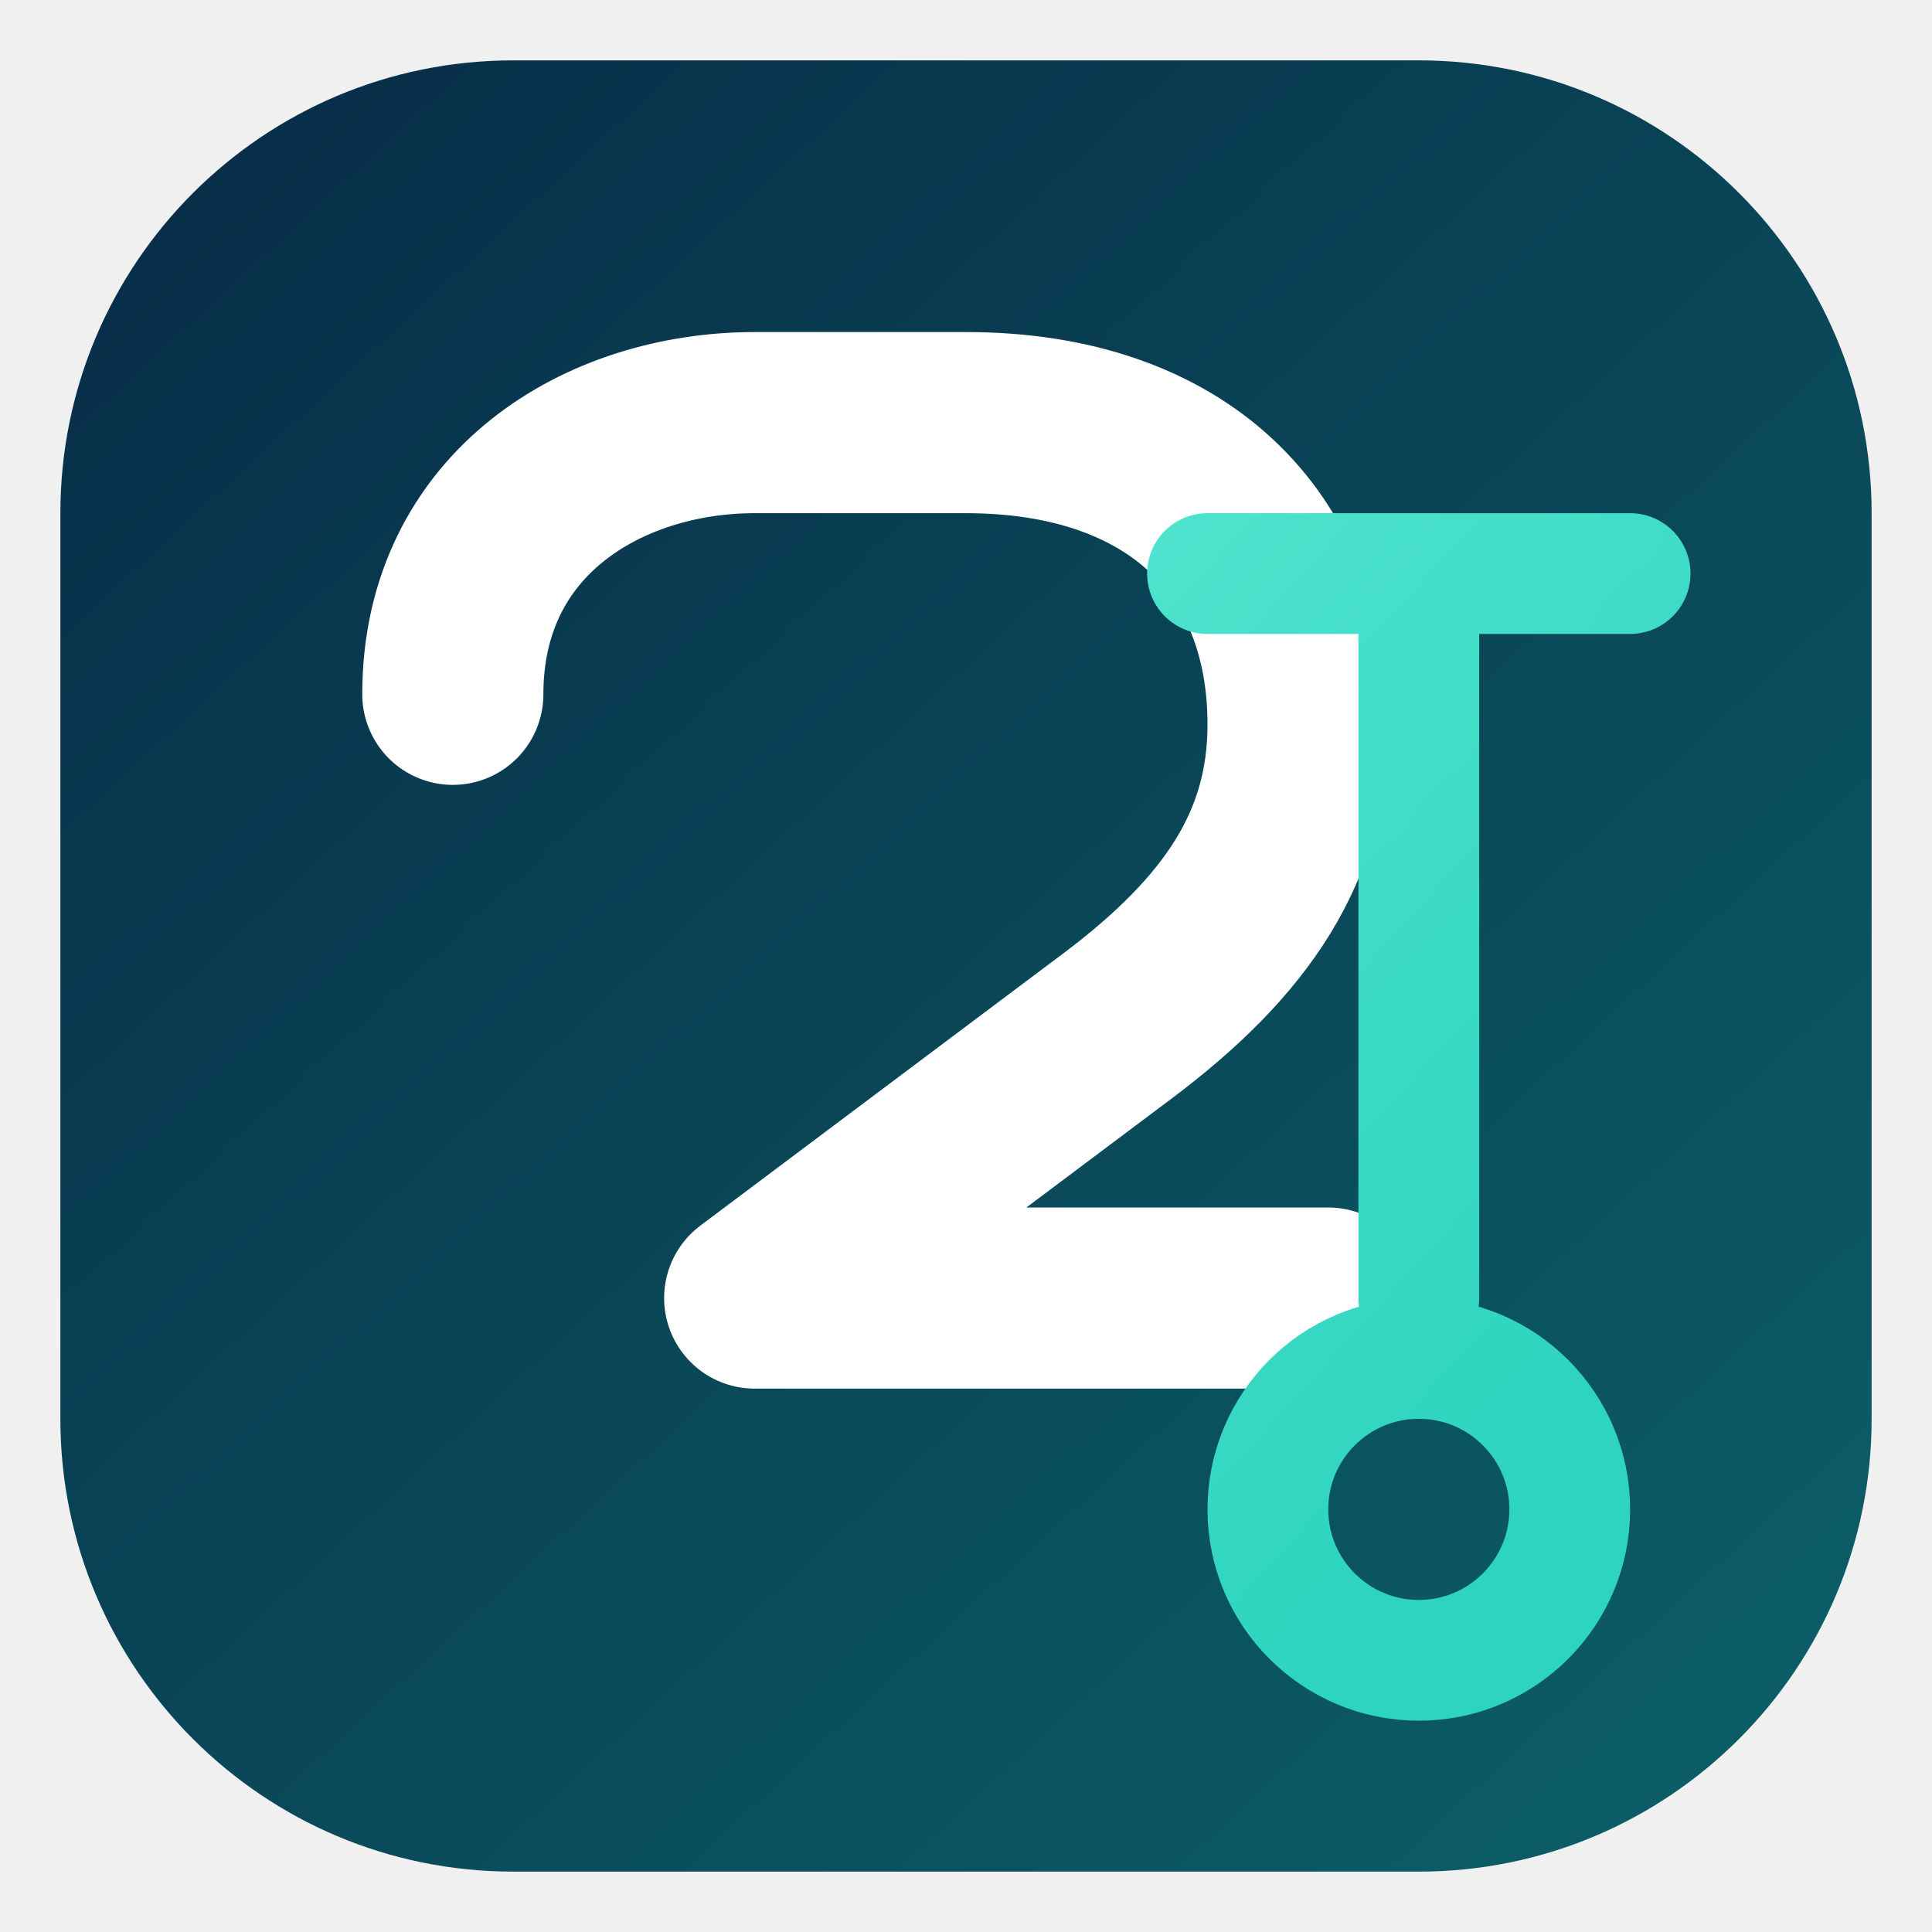
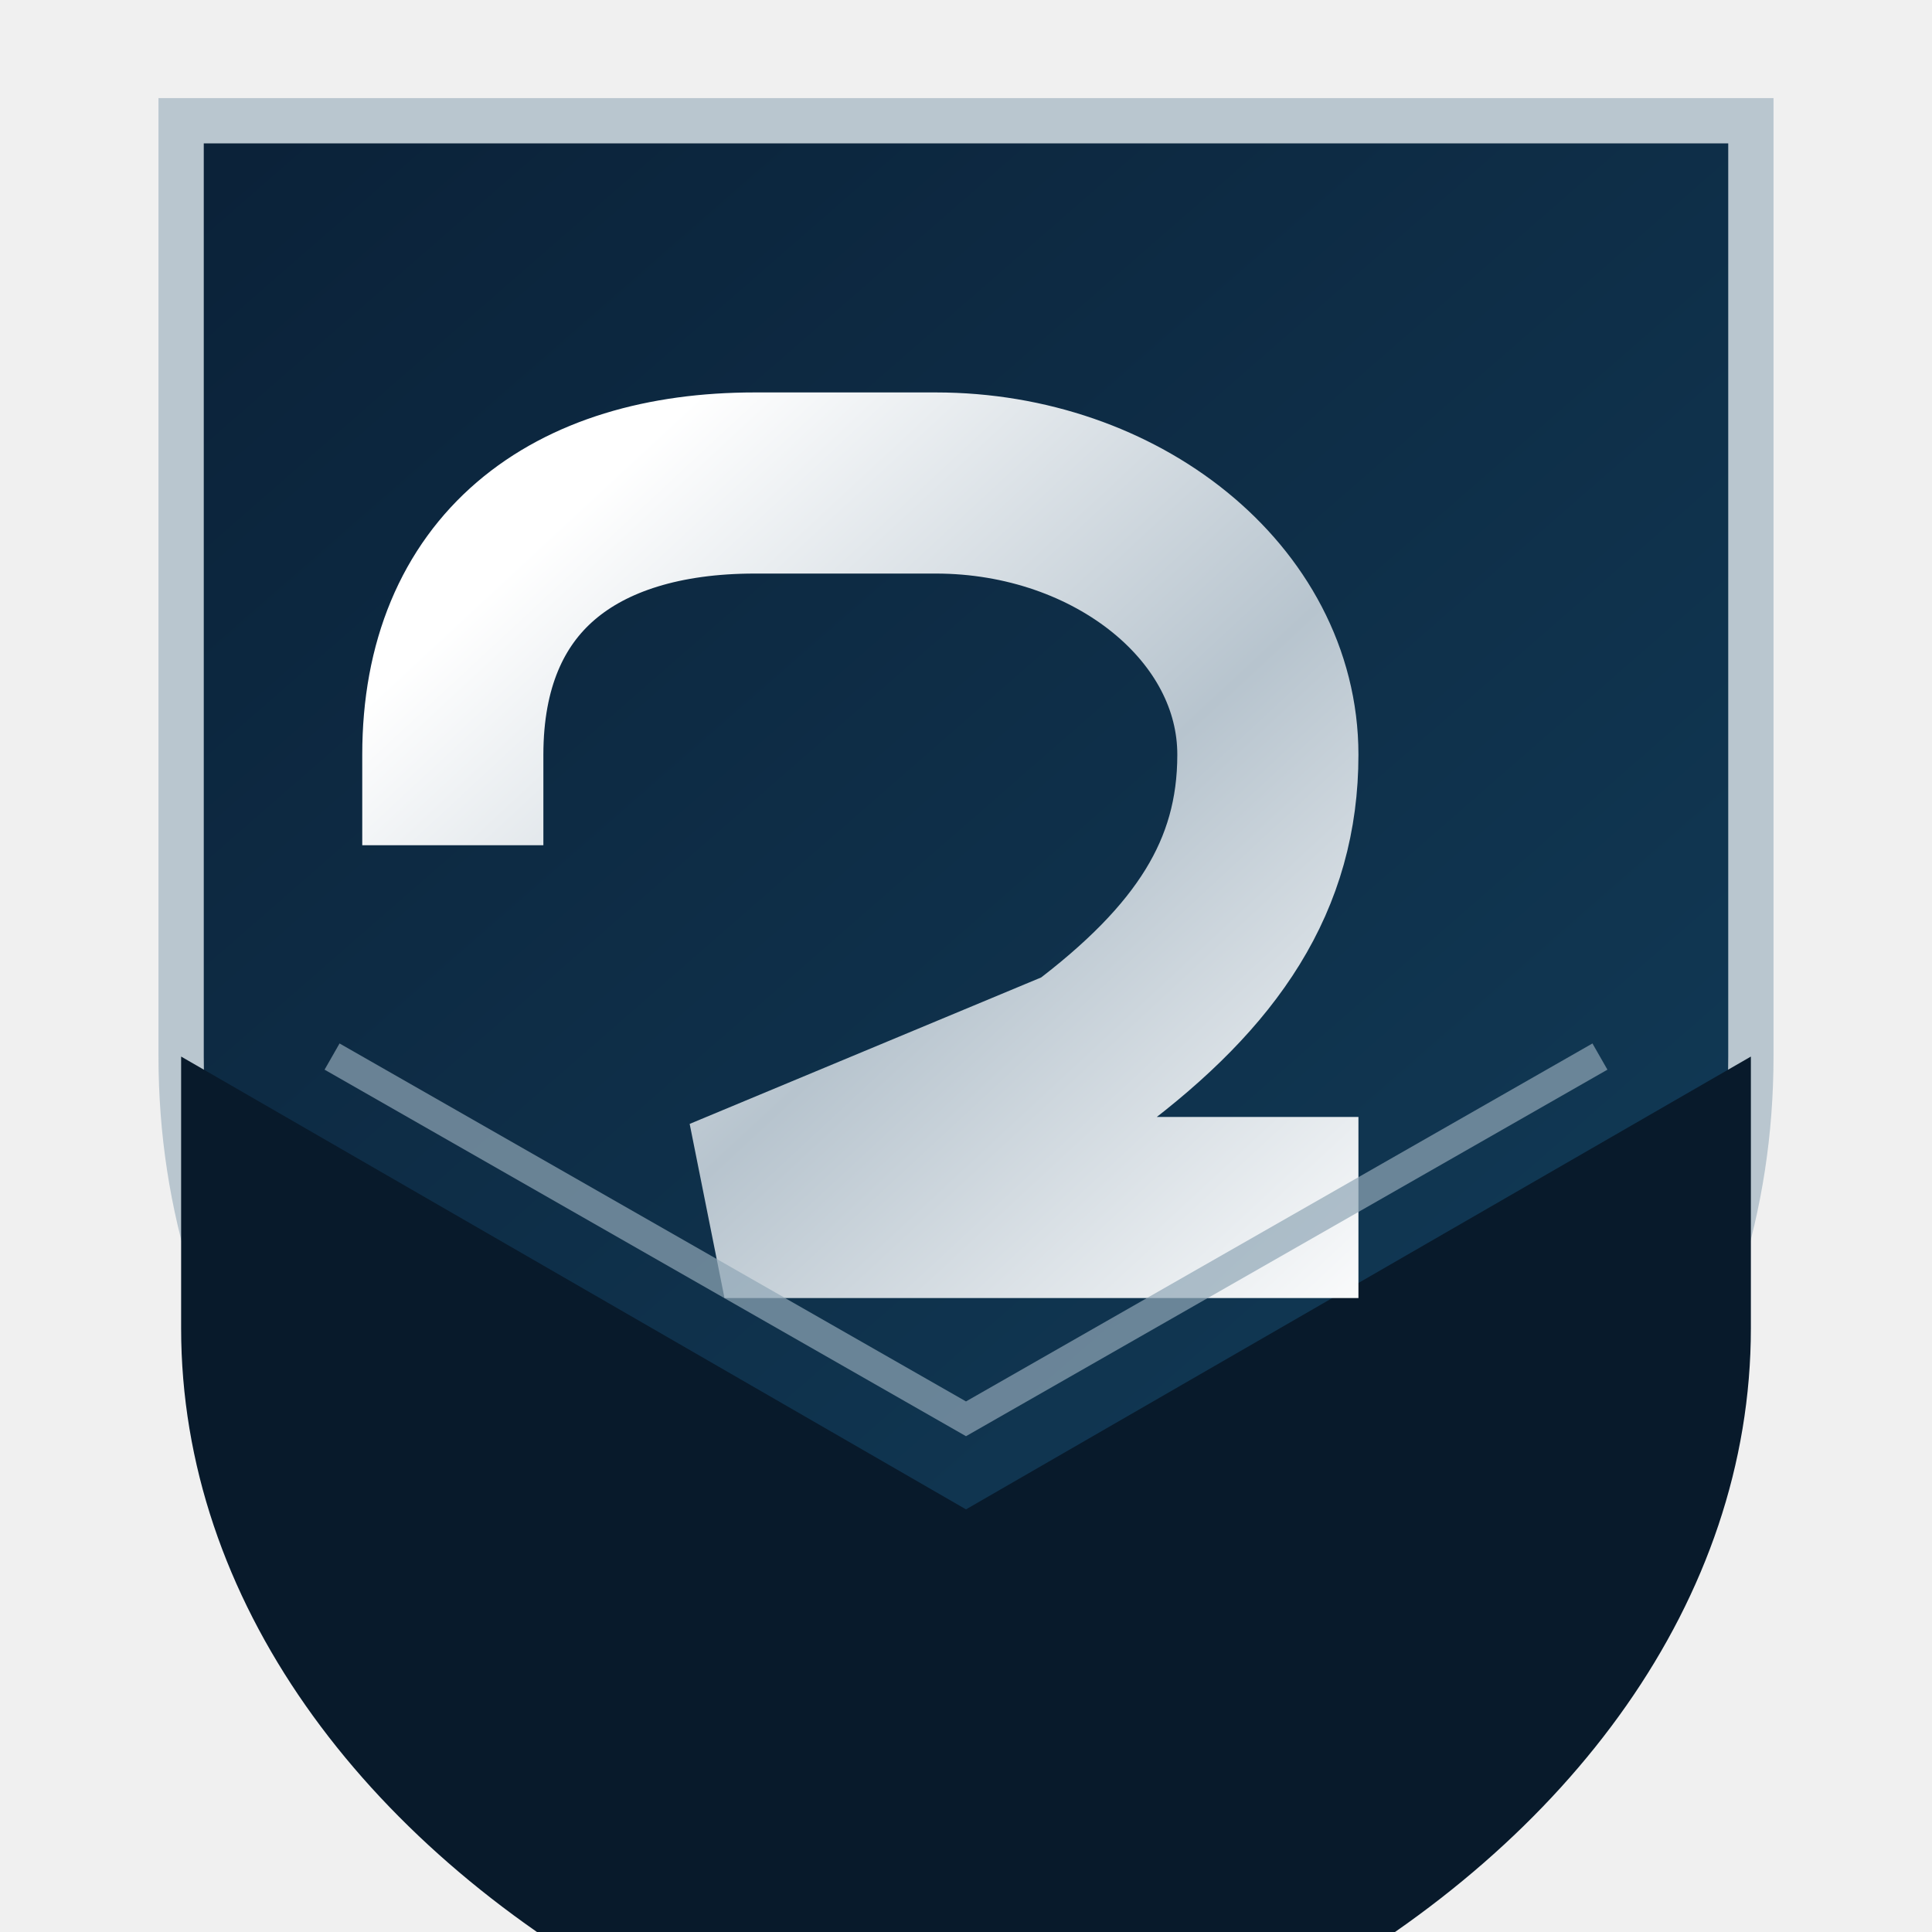
- <svg xmlns="http://www.w3.org/2000/svg" viewBox="0 0 64 64">
+ <svg xmlns="http://www.w3.org/2000/svg" viewBox="0 0 64 64" role="img" aria-label="2TO">
  <defs>
-     <linearGradient id="bg" x1="8" y1="6" x2="56" y2="58" gradientUnits="userSpaceOnUse">
-       <stop stop-color="#082F49" />
-       <stop offset="1" stop-color="#0B5C66" />
+     <linearGradient id="s" x1="8" y1="5" x2="56" y2="60" gradientUnits="userSpaceOnUse">
+       <stop stop-color="#0B2239" />
+       <stop offset="1" stop-color="#123E5B" />
    </linearGradient>
-     <linearGradient id="accent" x1="18" y1="18" x2="51" y2="48" gradientUnits="userSpaceOnUse">
-       <stop stop-color="#5EEAD4" />
-       <stop offset="1" stop-color="#2DD4BF" />
+     <linearGradient id="m" x1="20" y1="16" x2="46" y2="44" gradientUnits="userSpaceOnUse">
+       <stop stop-color="#FFFFFF" />
+       <stop offset=".5" stop-color="#B7C4CE" />
+       <stop offset="1" stop-color="#FFFFFF" />
    </linearGradient>
  </defs>
-   <rect x="2" y="2" width="60" height="60" rx="15" fill="url(#bg)" />
-   <path d="M15 23c0-6 5-9 10-9h7c7 0 11 4 11 10 0 4-2 7-6 10L25 43h19" fill="none" stroke="#fff" stroke-width="6" stroke-linecap="round" stroke-linejoin="round" />
-   <path d="M47 19v24M40 19h14" fill="none" stroke="url(#accent)" stroke-width="4" stroke-linecap="round" />
-   <circle cx="47" cy="50" r="5" fill="none" stroke="url(#accent)" stroke-width="4" />
+   <path d="M6 4h52v31c0 10-6 18-15 23l-11 6-11-6C12 53 6 45 6 35V4Z" fill="url(#s)" stroke="#B9C6CF" stroke-width="1.5" />
+   <path d="M6 35 32 50l26-15v9c0 9-6 17-15 22l-11 6-11-6C12 61 6 53 6 44v-9Z" fill="#081A2B" />
+   <path d="M15 25c0-6 4-9 10-9h6c6 0 11 4 11 9 0 4-2 7-6 10L24 40h18" fill="none" stroke="url(#m)" stroke-width="6" stroke-linecap="square" stroke-linejoin="miter" />
+   <path d="M11 35 32 47l21-12" fill="none" stroke="#90A6B6" stroke-width="1" opacity=".7" />
</svg>
